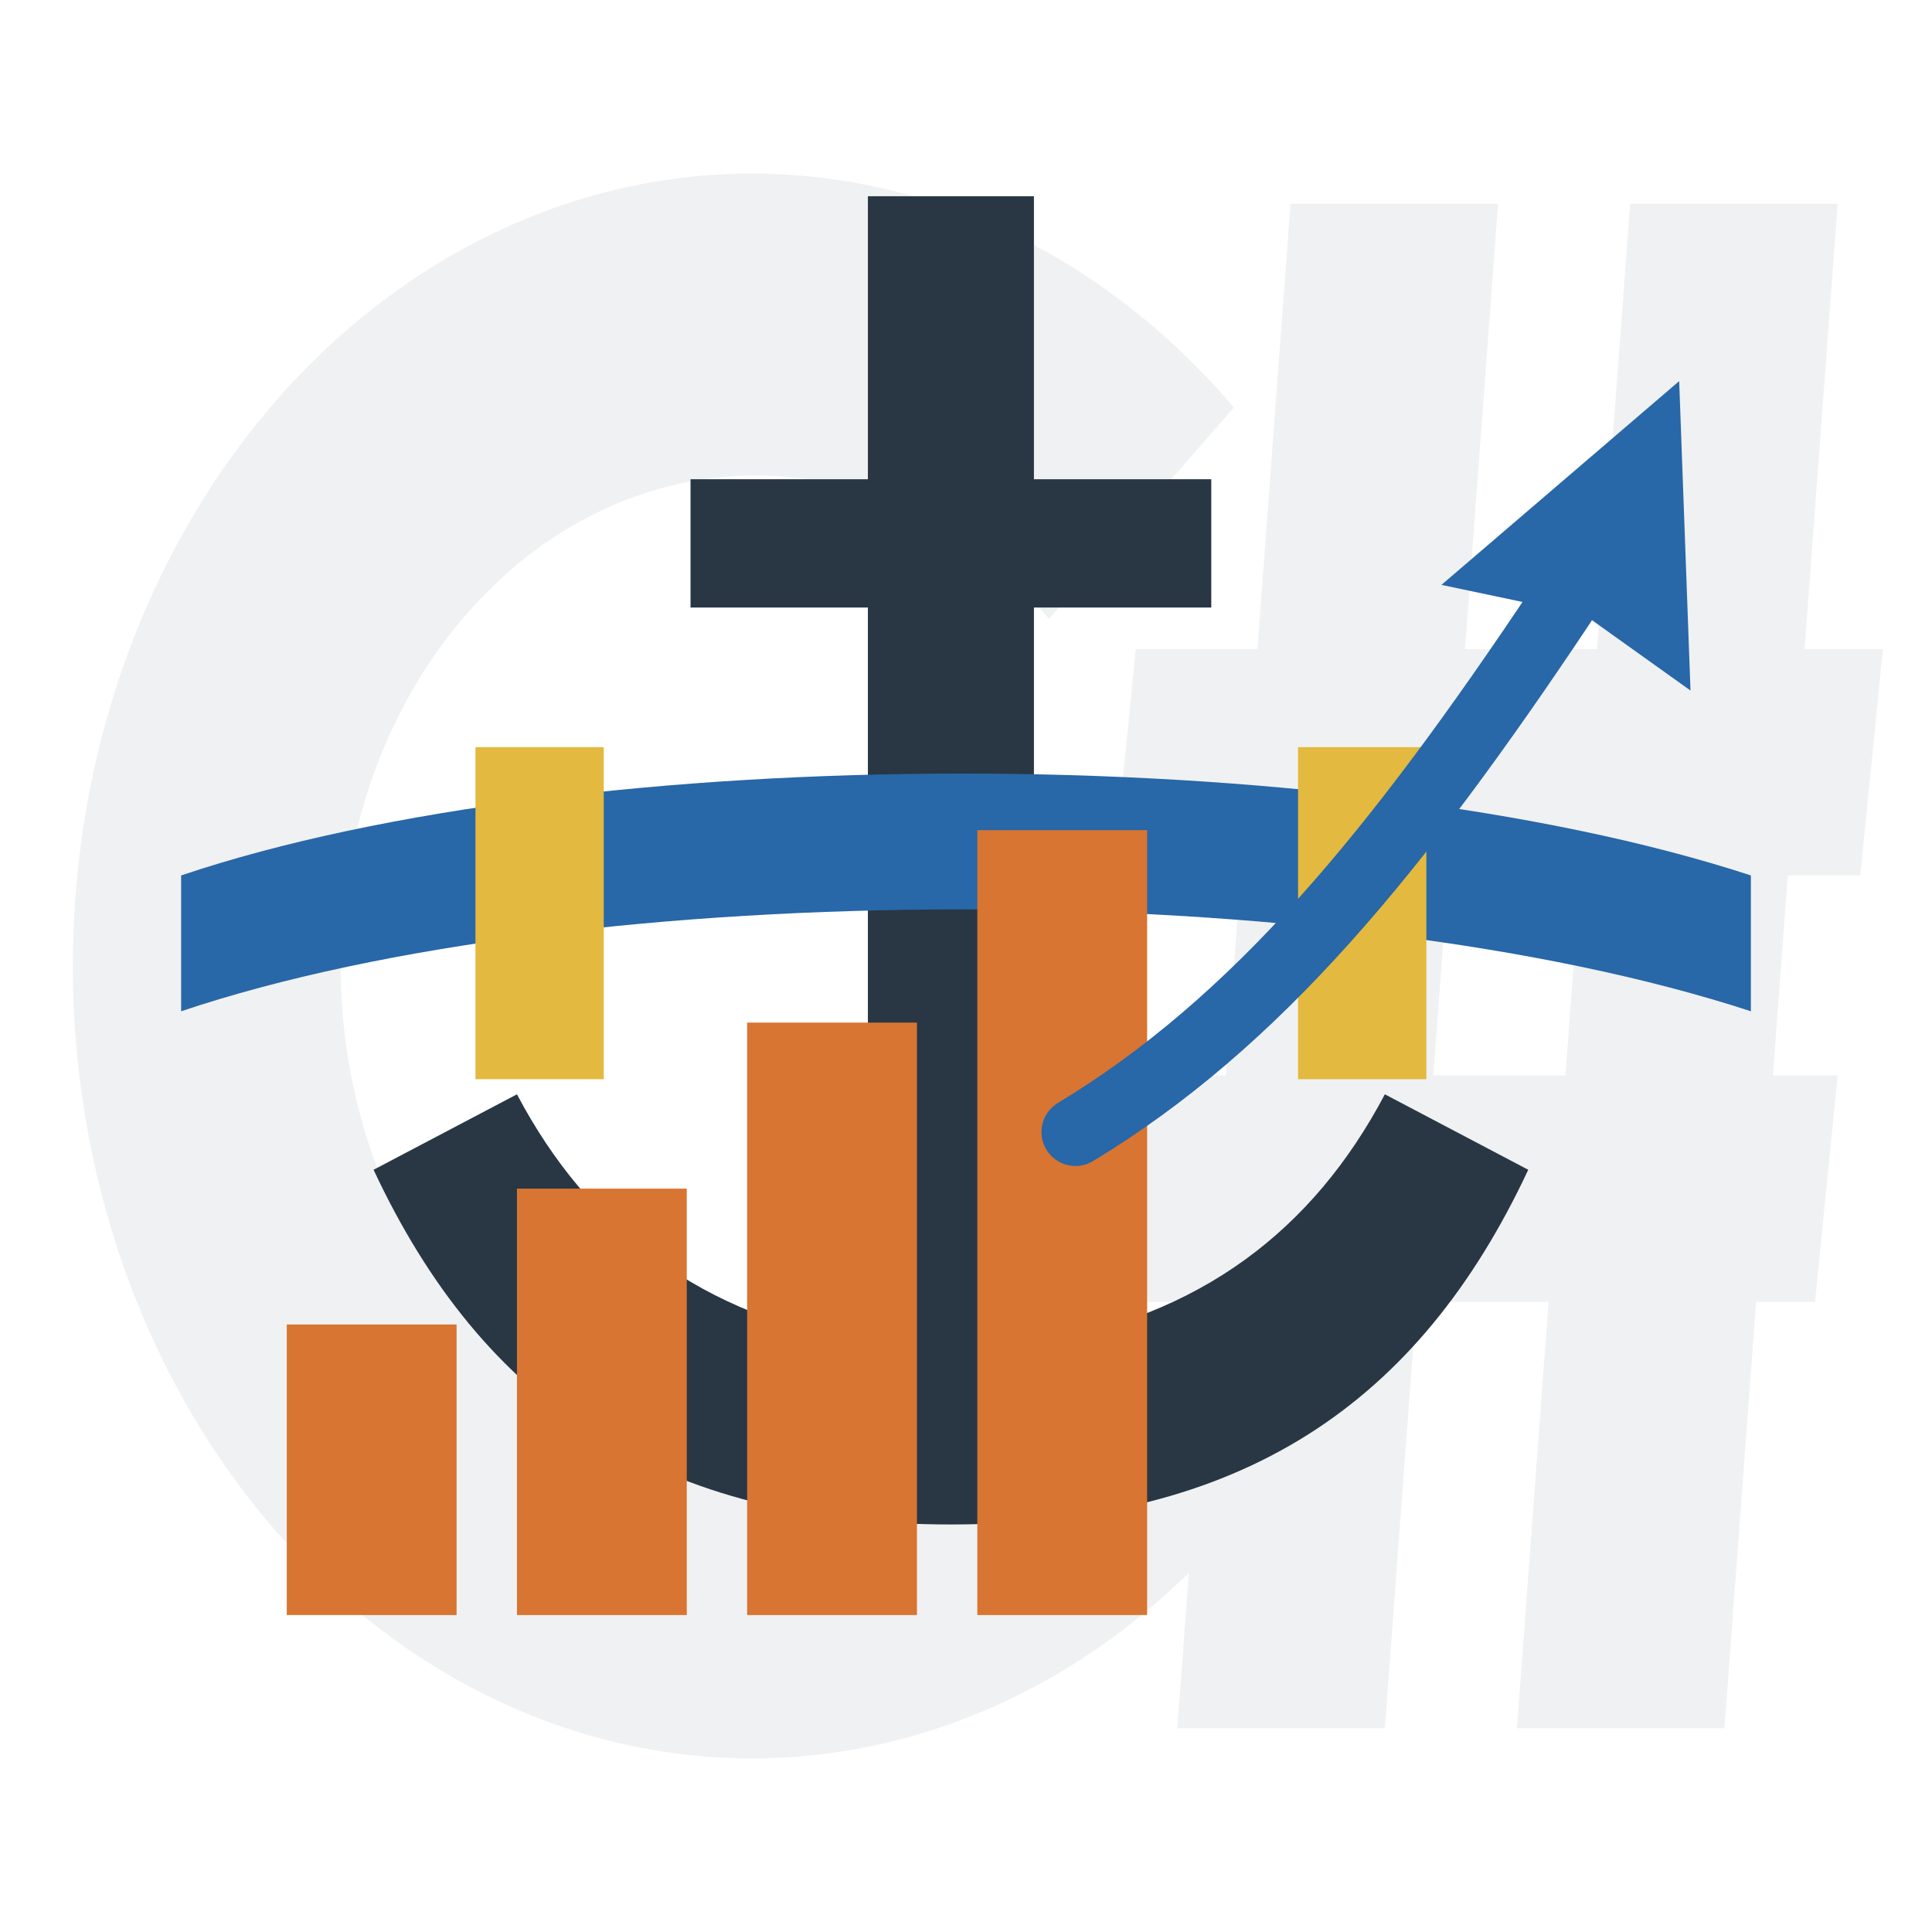
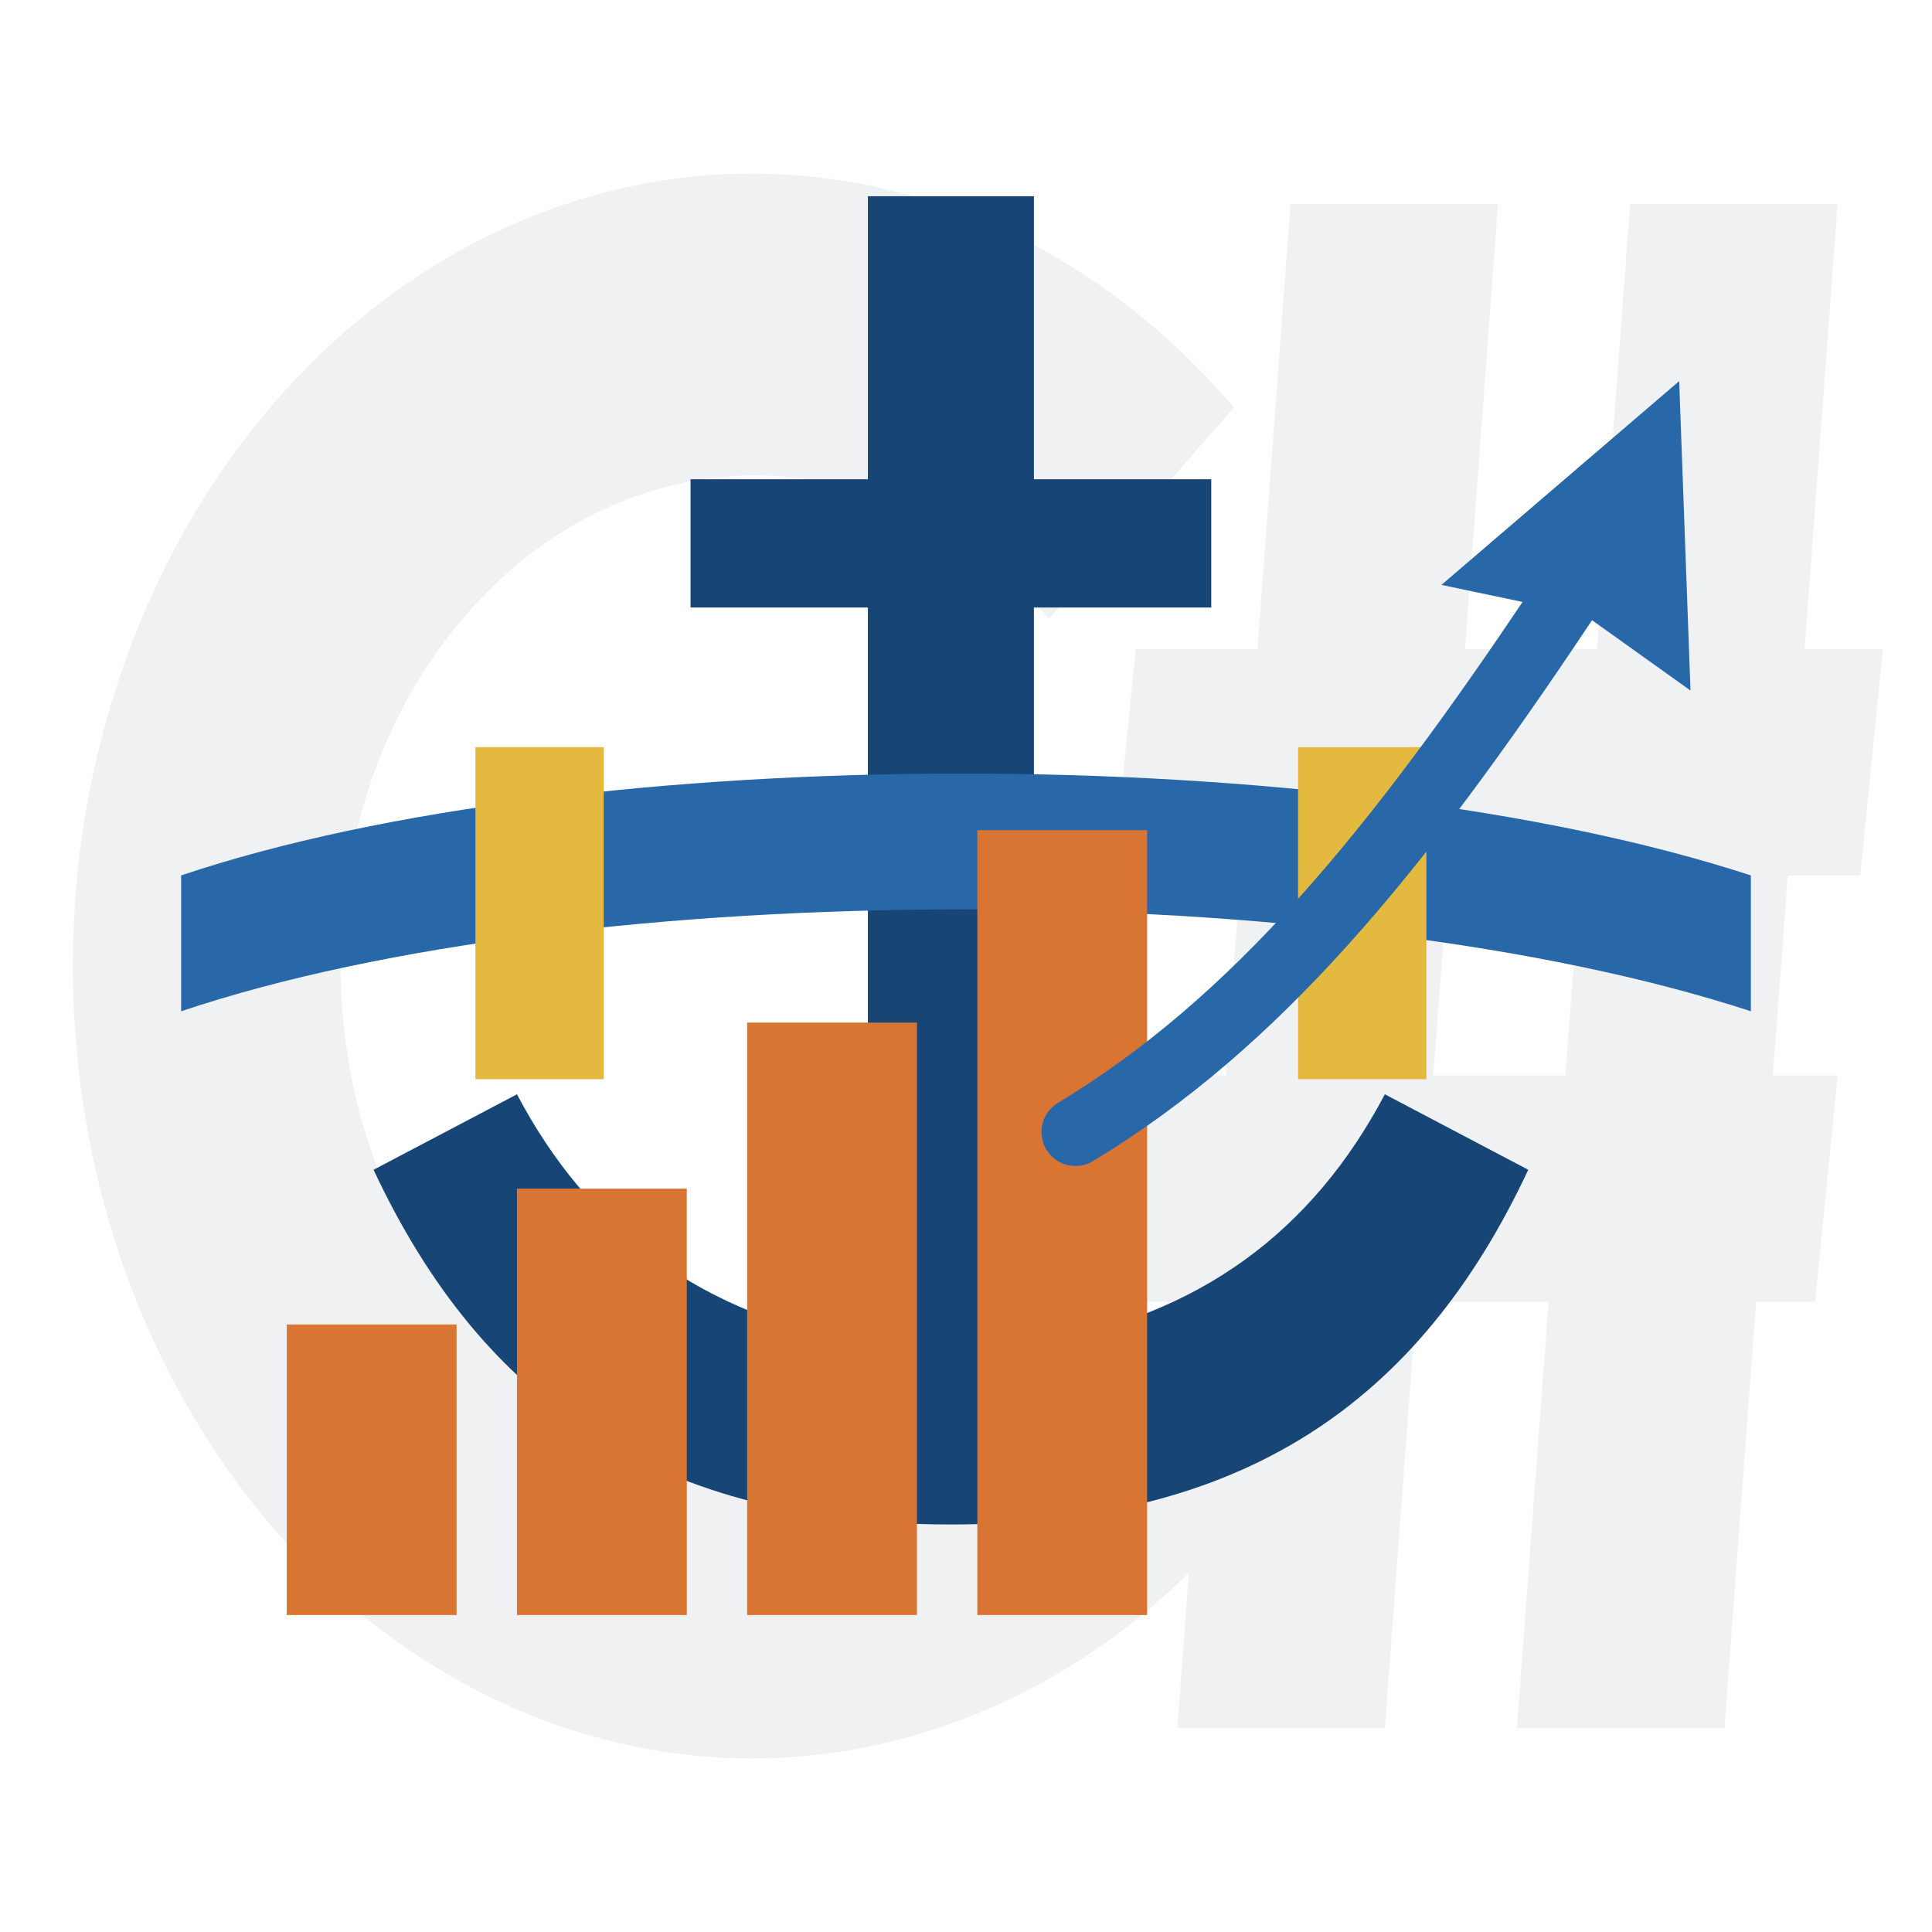
<svg xmlns="http://www.w3.org/2000/svg" viewBox="0 0 512 512" role="img" aria-labelledby="title description">
  <style>
    :root { color-scheme: light dark; }
    .language-mark { fill:#17323d; opacity:.07; } .python-upper { fill:#2874a6; opacity:.07; } .python-lower { fill:#aa8108; opacity:.07; }
    .primary { fill:#2867a8; } .primary-light { fill:#79b9e8; } .primary-shade { fill:#174575; } .secondary { fill:#d87532; } .secondary-light { fill:#f1ad72; } .secondary-shade { fill:#9e4b20; }
    .accent { fill:#e3b93f; } .positive { fill:#3d8b61; } .positive-light { fill:#83c5a3; } .negative { fill:#bd4b43; } .negative-light { fill:#eb8b7d; }
    .violet { fill:#6f62aa; } .violet-light { fill:#aaa0d4; } .neutral { fill:#283743; } .pale { fill:#c9d5df; } .shadow { fill:#14262c; opacity:.22; }
    .line-primary { fill:none; stroke:#2867a8; stroke-width:18; stroke-linecap:round; stroke-linejoin:round; } .line-secondary { fill:none; stroke:#d87532; stroke-width:18; stroke-linecap:round; stroke-linejoin:round; }
    .line-neutral { fill:none; stroke:#283743; stroke-width:18; stroke-linecap:round; stroke-linejoin:round; } .line-accent { fill:none; stroke:#e3b93f; stroke-width:14; stroke-linecap:round; stroke-linejoin:round; }
    .thin-primary { fill:none; stroke:#2867a8; stroke-width:10; stroke-linecap:round; stroke-linejoin:round; } .thin-secondary { fill:none; stroke:#d87532; stroke-width:10; stroke-linecap:round; stroke-linejoin:round; } .thin-neutral { fill:none; stroke:#283743; stroke-width:10; stroke-linecap:round; stroke-linejoin:round; }
    @media (prefers-color-scheme: dark) {
      .language-mark { fill:#edf6f3; opacity:.08; } .python-upper { fill:#7ec5ed; opacity:.08; } .python-lower { fill:#f1ca50; opacity:.08; }
      .primary { fill:#5db4ee; } .primary-light { fill:#a6d8f7; } .primary-shade { fill:#307daf; } .secondary { fill:#f1a064; } .secondary-light { fill:#ffc394; } .secondary-shade { fill:#b96a3b; }
      .accent { fill:#ffd166; } .positive { fill:#69c793; } .positive-light { fill:#aae0bd; } .negative { fill:#f27769; } .negative-light { fill:#ffb2a3; }
      .violet { fill:#a99bdd; } .violet-light { fill:#d2c8ee; } .neutral { fill:#edf2f6; } .pale { fill:#738797; } .shadow { fill:#02090b; opacity:.34; }
      .line-primary { stroke:#5db4ee; } .line-secondary { stroke:#f1a064; } .line-neutral { stroke:#edf2f6; } .line-accent { stroke:#ffd166; } .thin-primary { stroke:#5db4ee; } .thin-secondary { stroke:#f1a064; } .thin-neutral { stroke:#edf2f6; }
    }
  </style>
  <g class="language-mark" aria-hidden="true">
    <path d="M327 108 A180 210 0 1 0 327 404 L278 348 A110 130 0 1 1 278 164 Z" />
    <path d="M342 54 L397 54 L367 458 L312 458 Z M432 54 L487 54 L457 458 L402 458 Z M301 172 L499 172 L493 232 L295 232 Z M289 285 L487 285 L481 345 L283 345 Z" />
  </g>
  <g aria-hidden="true">
-     <path class="neutral" d="M230 52 L274 52 L274 127 L321 127 L321 161 L274 161 L274 356 C318 349 348 326 367 290 L405 310 C376 372 329 404 252 404 C175 404 128 372 99 310 L137 290 C156 326 186 349 230 356 L230 161 L183 161 L183 127 L230 127 Z" />
+     <path class="primary-shade" d="M230 52 L274 52 L274 127 L321 127 L321 161 L274 161 L274 356 C318 349 348 326 367 290 L405 310 C376 372 329 404 252 404 C175 404 128 372 99 310 L137 290 C156 326 186 349 230 356 L230 161 L183 161 L183 127 L230 127 Z" />
    <path class="primary" d="M48 232 C155 196 354 196 464 232 L464 268 C354 232 155 232 48 268 Z" />
    <path class="accent" d="M126 198 L160 198 L160 286 L126 286 Z M344 198 L378 198 L378 286 L344 286 Z" />
    <path class="secondary" d="M76 351 L121 351 L121 428 L76 428 Z M137 315 L182 315 L182 428 L137 428 Z M198 271 L243 271 L243 428 L198 428 Z M259 220 L304 220 L304 428 L259 428 Z" />
    <path class="line-primary" d="M285 300 C333 271 370 226 414 160" />
    <path class="primary" d="M382 155 L445 101 L448 183 L420 163 Z" />
  </g>
</svg>
